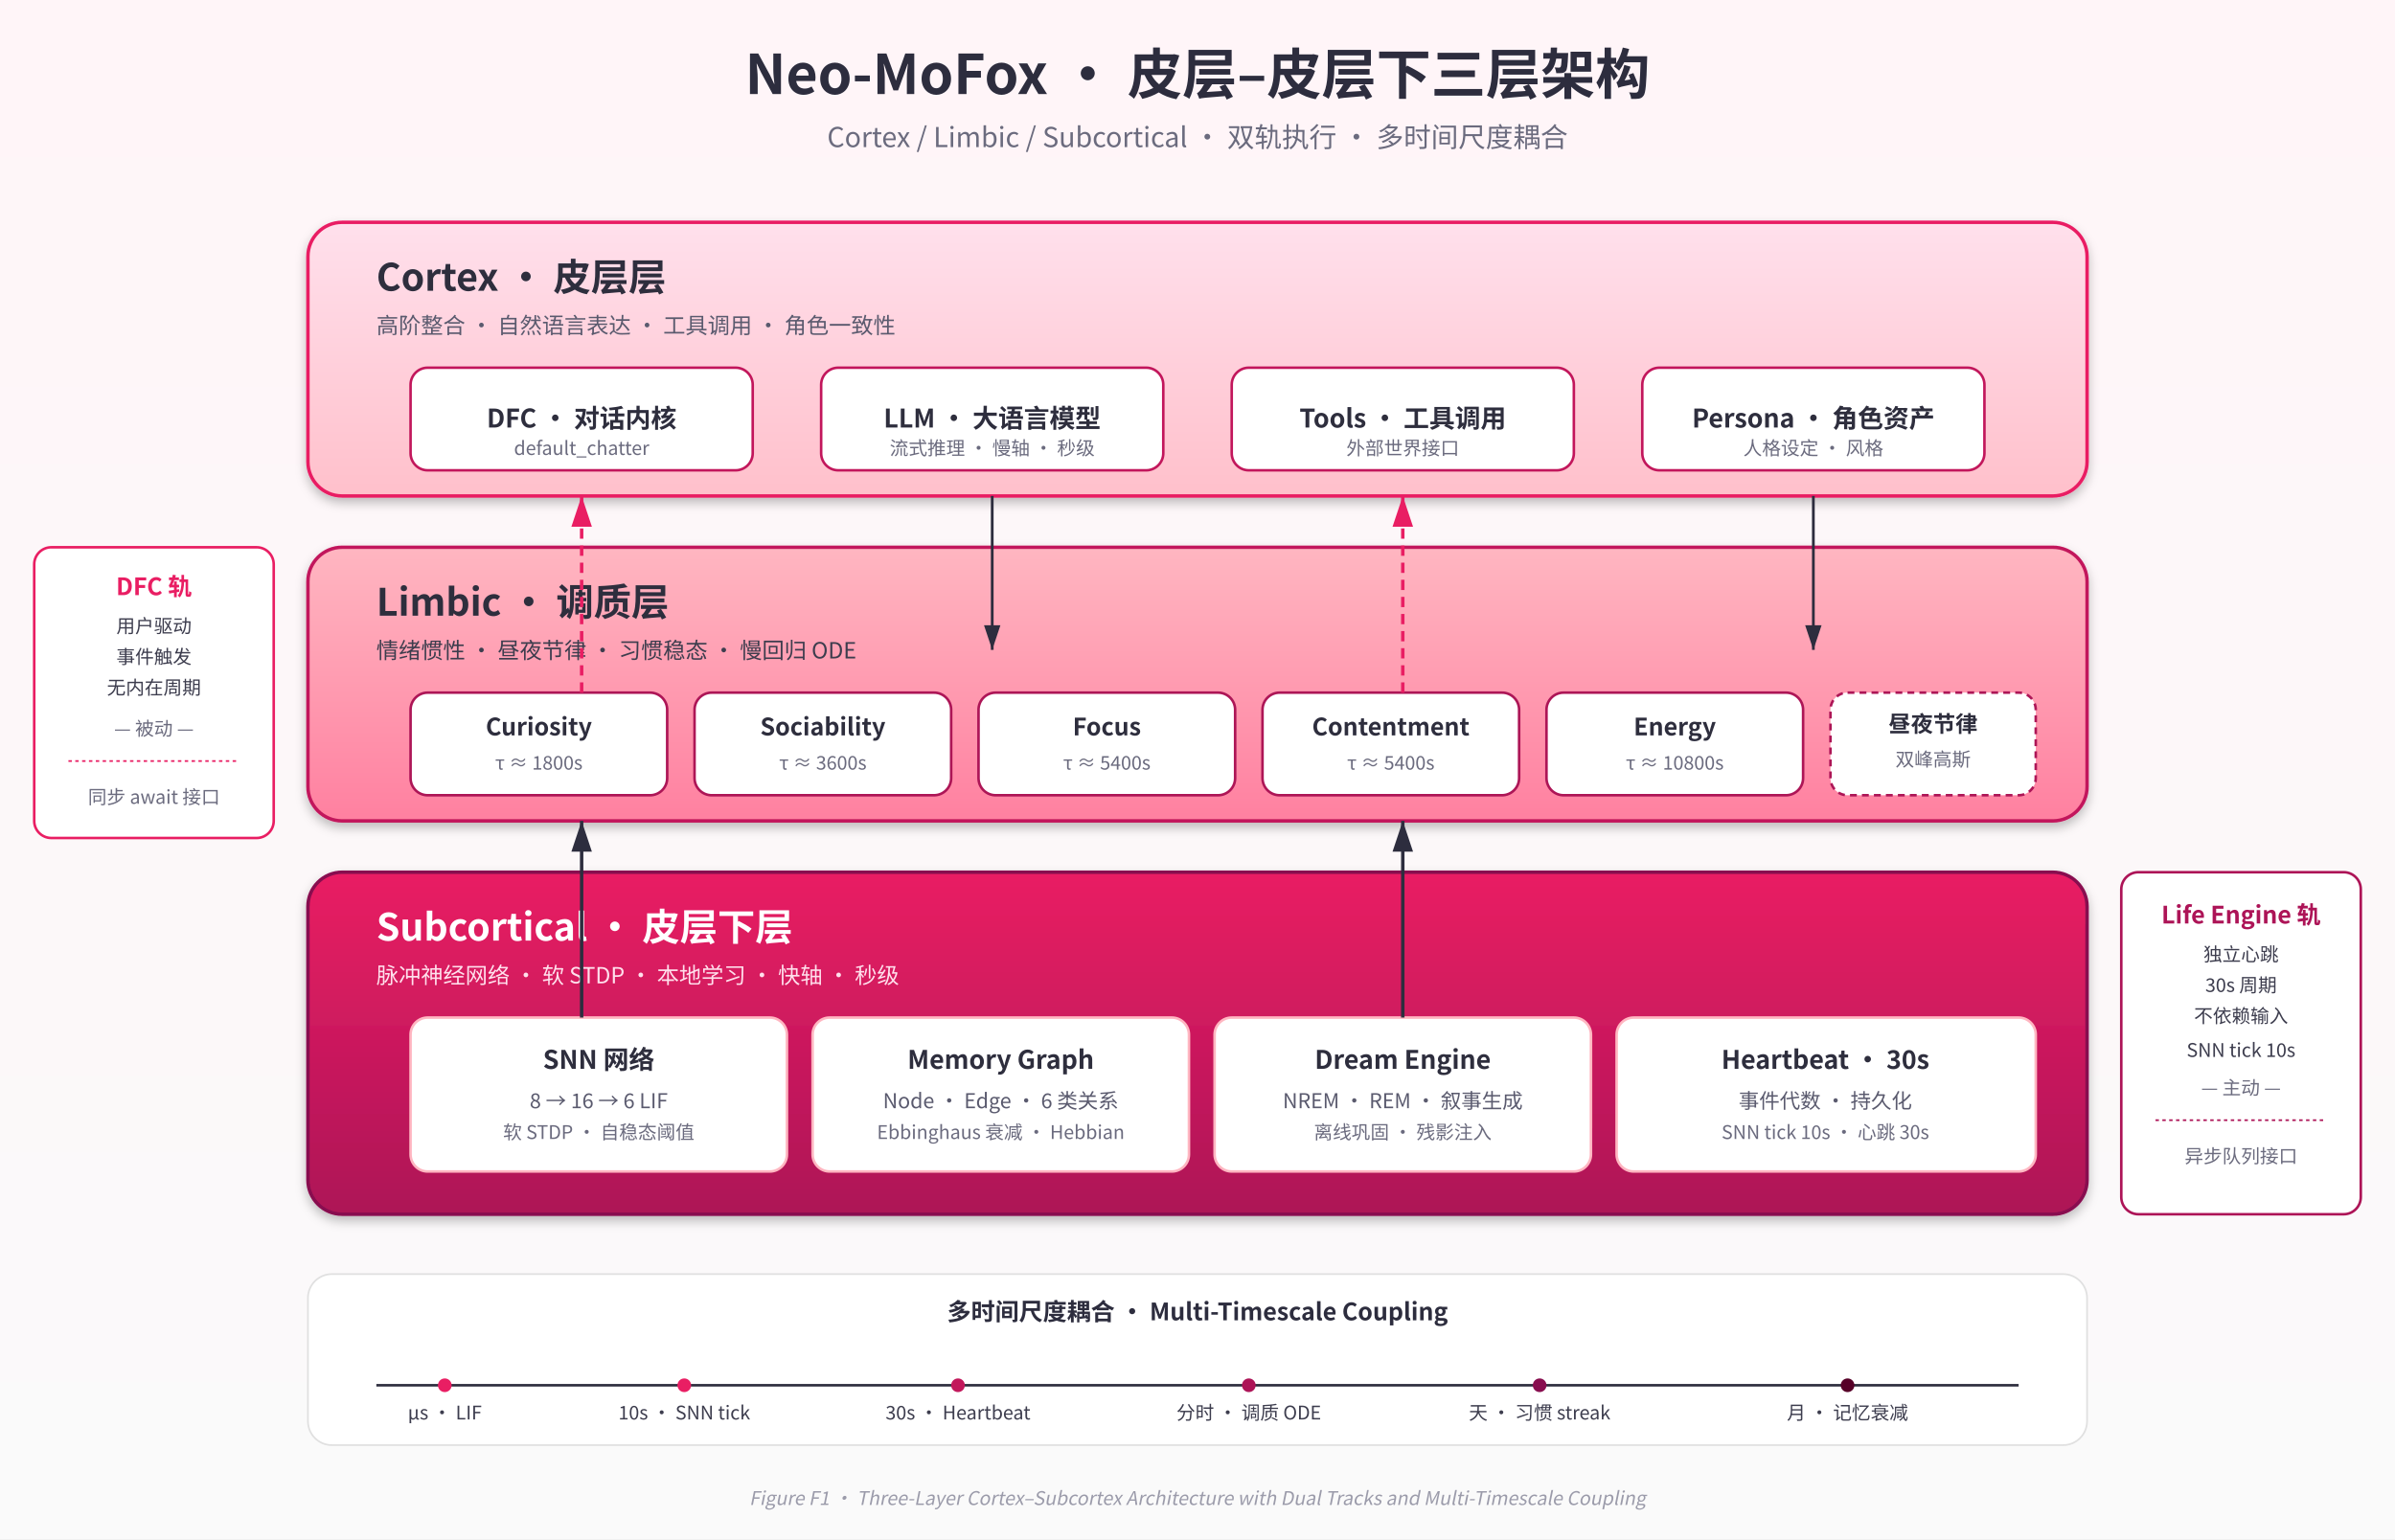
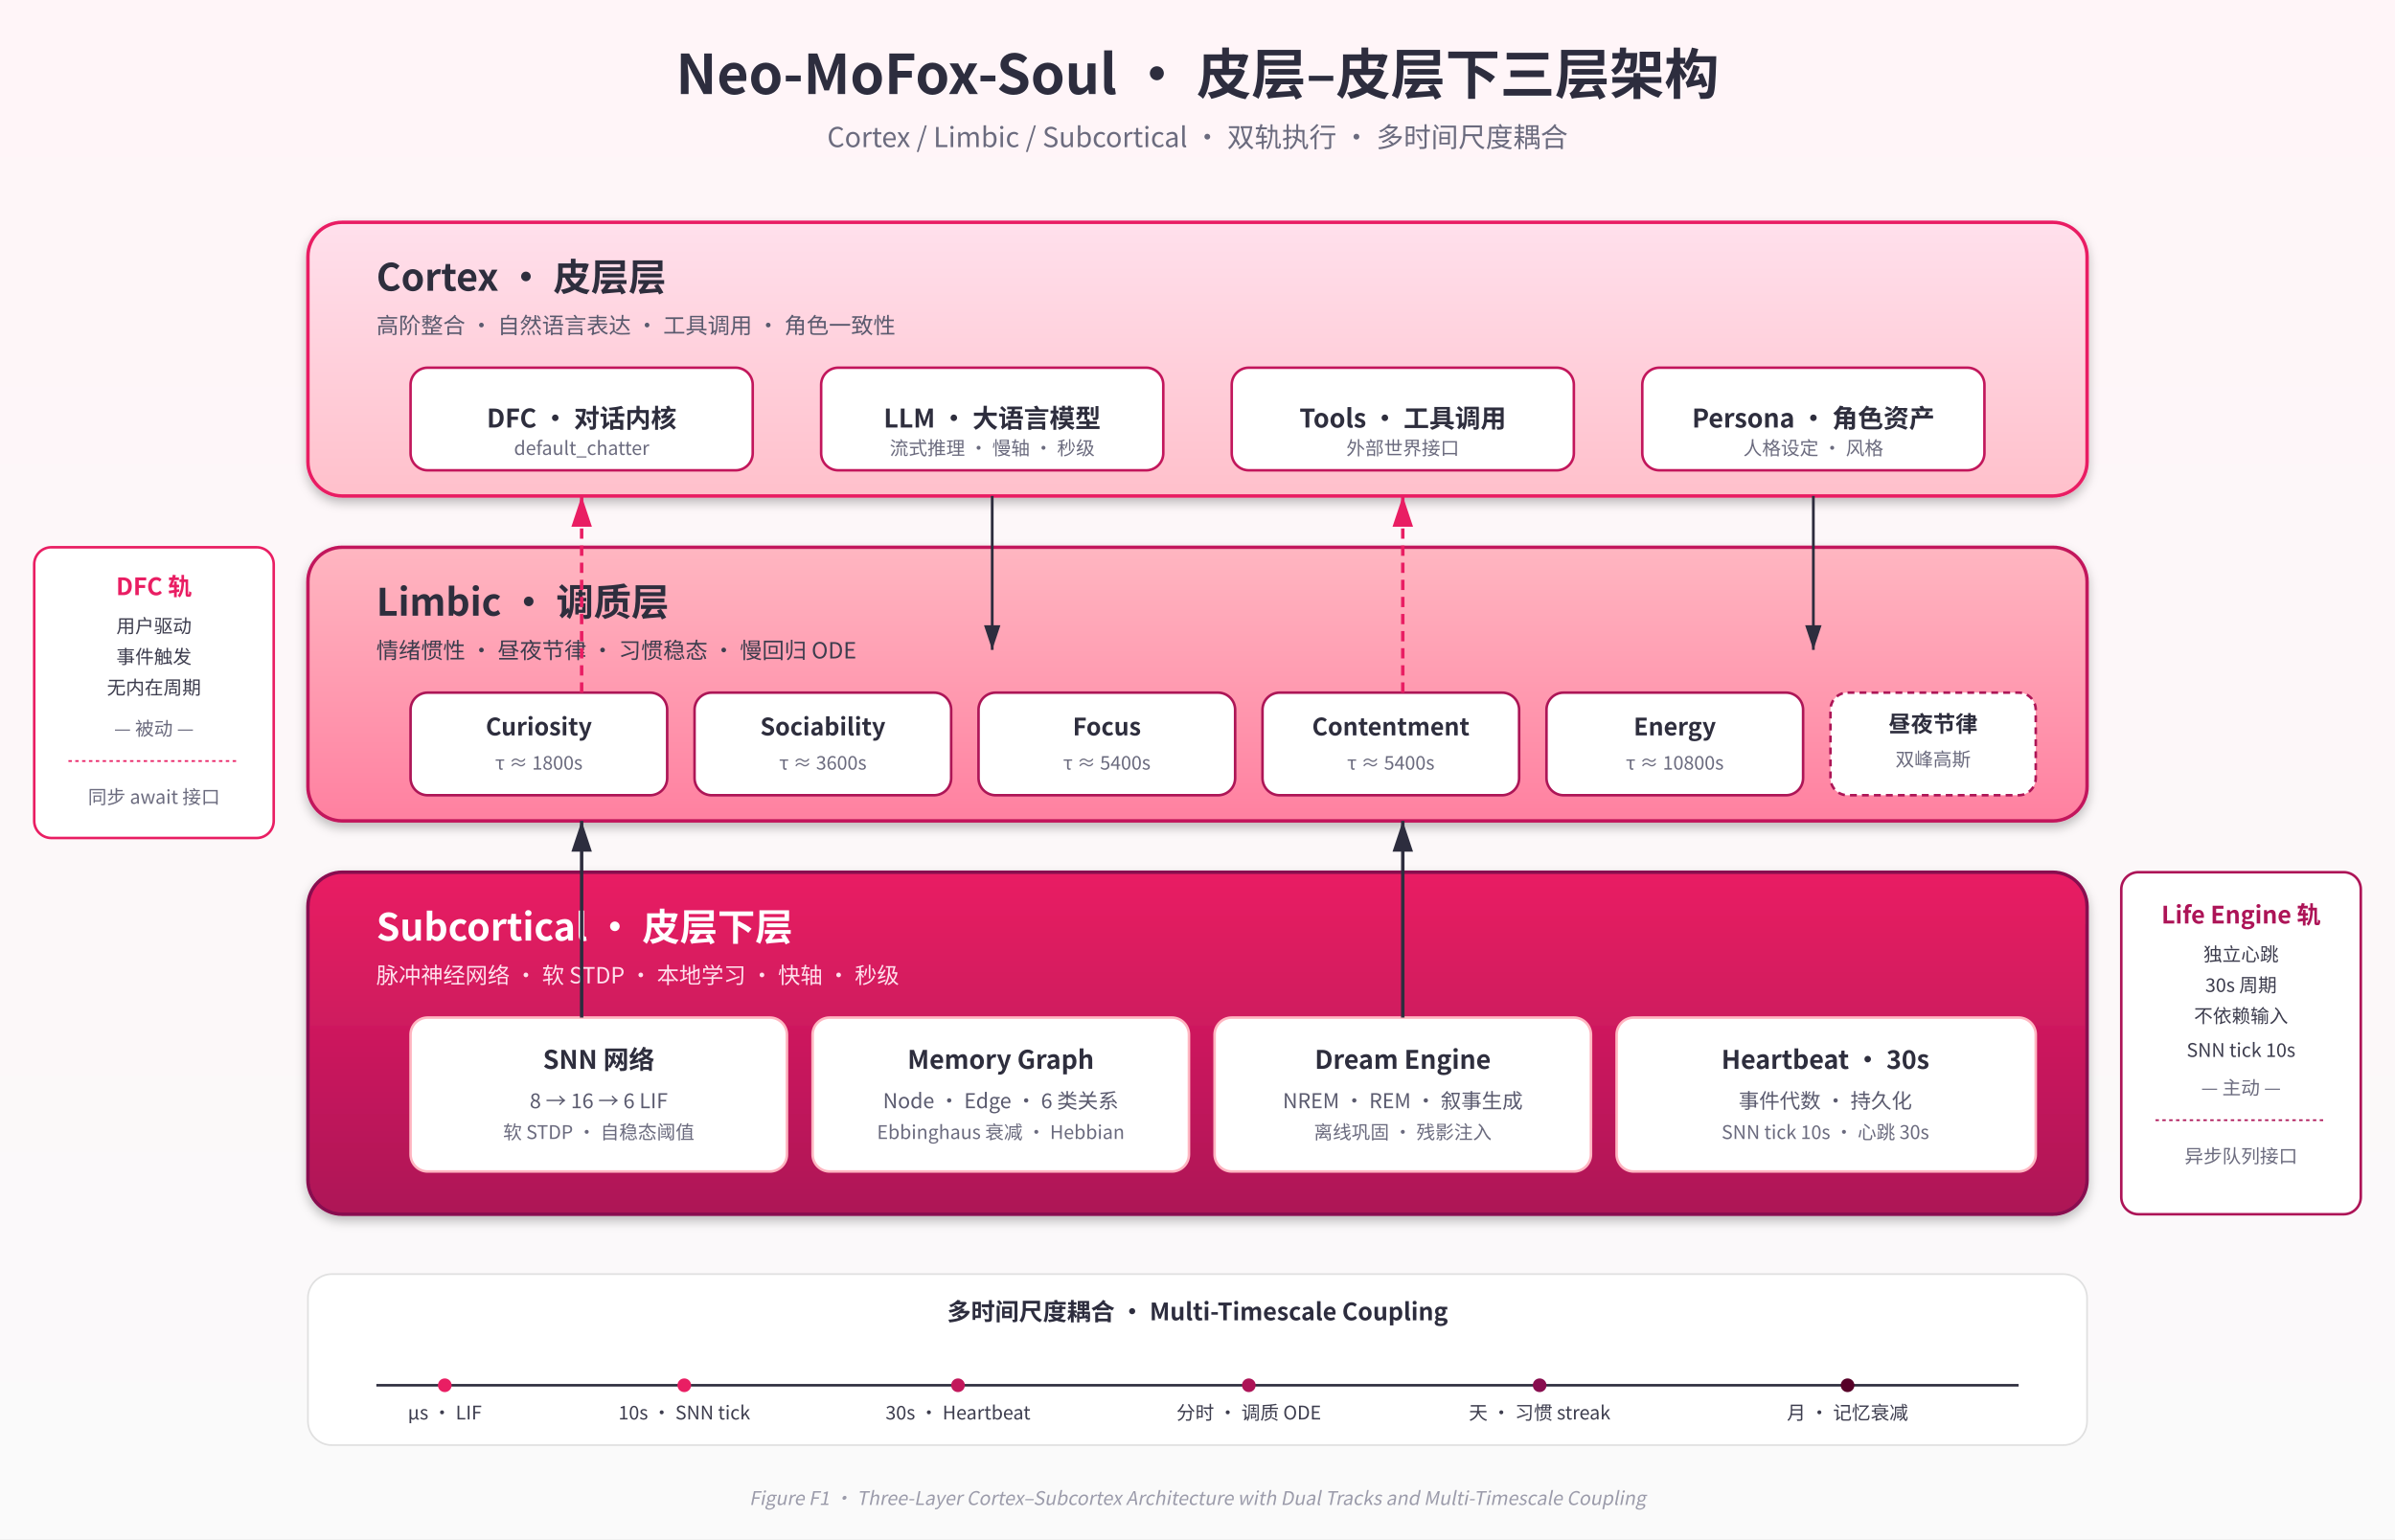
<svg xmlns="http://www.w3.org/2000/svg" viewBox="0 0 1400 900" font-family="Noto Sans CJK SC, PingFang SC, Microsoft YaHei, sans-serif">
  <defs>
    <linearGradient id="bgGrad" x1="0" y1="0" x2="0" y2="1">
      <stop offset="0%" stop-color="#FFF5F8" />
      <stop offset="100%" stop-color="#FAFAFA" />
    </linearGradient>
    <linearGradient id="cortexGrad" x1="0" y1="0" x2="0" y2="1">
      <stop offset="0%" stop-color="#FFE0EC" />
      <stop offset="100%" stop-color="#FFC0CB" />
    </linearGradient>
    <linearGradient id="limbicGrad" x1="0" y1="0" x2="0" y2="1">
      <stop offset="0%" stop-color="#FFB6C1" />
      <stop offset="100%" stop-color="#FF80A0" />
    </linearGradient>
    <linearGradient id="subGrad" x1="0" y1="0" x2="0" y2="1">
      <stop offset="0%" stop-color="#E91E63" />
      <stop offset="100%" stop-color="#AD1457" />
    </linearGradient>
    <filter id="softShadow" x="-20%" y="-20%" width="140%" height="140%">
      <feGaussianBlur in="SourceAlpha" stdDeviation="3" />
      <feOffset dx="0" dy="3" result="offsetblur" />
      <feComponentTransfer>
        <feFuncA type="linear" slope="0.25" />
      </feComponentTransfer>
      <feMerge>
        <feMergeNode />
        <feMergeNode in="SourceGraphic" />
      </feMerge>
    </filter>
    <marker id="arrowDark" markerWidth="10" markerHeight="10" refX="9" refY="3" orient="auto">
      <path d="M0,0 L0,6 L9,3 z" fill="#2D2D3E" />
    </marker>
    <marker id="arrowPink" markerWidth="10" markerHeight="10" refX="9" refY="3" orient="auto">
      <path d="M0,0 L0,6 L9,3 z" fill="#E91E63" />
    </marker>
  </defs>
  <rect width="1400" height="900" fill="url(#bgGrad)" />
-   <text x="700" y="55" text-anchor="middle" font-size="32" font-weight="700" fill="#2D2D3E">Neo-MoFox · 皮层–皮层下三层架构</text>
+   <text x="700" y="55" text-anchor="middle" font-size="32" font-weight="700" fill="#2D2D3E">Neo-MoFox-Soul · 皮层–皮层下三层架构</text>
  <text x="700" y="86" text-anchor="middle" font-size="16" fill="#6B6B7E">Cortex / Limbic / Subcortical · 双轨执行 · 多时间尺度耦合</text>
  <g filter="url(#softShadow)">
    <rect x="180" y="130" width="1040" height="160" rx="20" fill="url(#cortexGrad)" stroke="#E91E63" stroke-width="2" />
    <text x="220" y="170" font-size="22" font-weight="700" fill="#2D2D3E">Cortex · 皮层层</text>
    <text x="220" y="195" font-size="13" fill="#5A5A6E">高阶整合 · 自然语言表达 · 工具调用 · 角色一致性</text>
    <rect x="240" y="215" width="200" height="60" rx="10" fill="white" stroke="#C2185B" stroke-width="1.5" />
    <text x="340" y="250" text-anchor="middle" font-size="15" font-weight="600" fill="#2D2D3E">DFC · 对话内核</text>
    <text x="340" y="266" text-anchor="middle" font-size="11" fill="#6B6B7E">default_chatter</text>
    <rect x="480" y="215" width="200" height="60" rx="10" fill="white" stroke="#C2185B" stroke-width="1.5" />
    <text x="580" y="250" text-anchor="middle" font-size="15" font-weight="600" fill="#2D2D3E">LLM · 大语言模型</text>
    <text x="580" y="266" text-anchor="middle" font-size="11" fill="#6B6B7E">流式推理 · 慢轴 · 秒级</text>
    <rect x="720" y="215" width="200" height="60" rx="10" fill="white" stroke="#C2185B" stroke-width="1.5" />
    <text x="820" y="250" text-anchor="middle" font-size="15" font-weight="600" fill="#2D2D3E">Tools · 工具调用</text>
    <text x="820" y="266" text-anchor="middle" font-size="11" fill="#6B6B7E">外部世界接口</text>
    <rect x="960" y="215" width="200" height="60" rx="10" fill="white" stroke="#C2185B" stroke-width="1.5" />
    <text x="1060" y="250" text-anchor="middle" font-size="15" font-weight="600" fill="#2D2D3E">Persona · 角色资产</text>
    <text x="1060" y="266" text-anchor="middle" font-size="11" fill="#6B6B7E">人格设定 · 风格</text>
  </g>
  <g filter="url(#softShadow)">
    <rect x="180" y="320" width="1040" height="160" rx="20" fill="url(#limbicGrad)" stroke="#C2185B" stroke-width="2" />
    <text x="220" y="360" font-size="22" font-weight="700" fill="#2D2D3E">Limbic · 调质层</text>
    <text x="220" y="385" font-size="13" fill="#3D3D4E">情绪惯性 · 昼夜节律 · 习惯稳态 · 慢回归 ODE</text>
    <g>
      <rect x="240" y="405" width="150" height="60" rx="10" fill="white" stroke="#AD1457" stroke-width="1.5" />
      <text x="315" y="430" text-anchor="middle" font-size="14" font-weight="600" fill="#2D2D3E">Curiosity</text>
      <text x="315" y="450" text-anchor="middle" font-size="11" fill="#6B6B7E">τ ≈ 1800s</text>
    </g>
    <g>
      <rect x="406" y="405" width="150" height="60" rx="10" fill="white" stroke="#AD1457" stroke-width="1.5" />
      <text x="481" y="430" text-anchor="middle" font-size="14" font-weight="600" fill="#2D2D3E">Sociability</text>
      <text x="481" y="450" text-anchor="middle" font-size="11" fill="#6B6B7E">τ ≈ 3600s</text>
    </g>
    <g>
      <rect x="572" y="405" width="150" height="60" rx="10" fill="white" stroke="#AD1457" stroke-width="1.5" />
      <text x="647" y="430" text-anchor="middle" font-size="14" font-weight="600" fill="#2D2D3E">Focus</text>
      <text x="647" y="450" text-anchor="middle" font-size="11" fill="#6B6B7E">τ ≈ 5400s</text>
    </g>
    <g>
      <rect x="738" y="405" width="150" height="60" rx="10" fill="white" stroke="#AD1457" stroke-width="1.5" />
      <text x="813" y="430" text-anchor="middle" font-size="14" font-weight="600" fill="#2D2D3E">Contentment</text>
      <text x="813" y="450" text-anchor="middle" font-size="11" fill="#6B6B7E">τ ≈ 5400s</text>
    </g>
    <g>
      <rect x="904" y="405" width="150" height="60" rx="10" fill="white" stroke="#AD1457" stroke-width="1.5" />
      <text x="979" y="430" text-anchor="middle" font-size="14" font-weight="600" fill="#2D2D3E">Energy</text>
      <text x="979" y="450" text-anchor="middle" font-size="11" fill="#6B6B7E">τ ≈ 10800s</text>
    </g>
    <g>
      <rect x="1070" y="405" width="120" height="60" rx="10" fill="#FFF" stroke="#AD1457" stroke-width="1.5" stroke-dasharray="4 3" />
      <text x="1130" y="428" text-anchor="middle" font-size="13" font-weight="600" fill="#2D2D3E">昼夜节律</text>
      <text x="1130" y="448" text-anchor="middle" font-size="11" fill="#6B6B7E">双峰高斯</text>
    </g>
  </g>
  <g filter="url(#softShadow)">
    <rect x="180" y="510" width="1040" height="200" rx="20" fill="url(#subGrad)" stroke="#880E4F" stroke-width="2" />
    <text x="220" y="550" font-size="22" font-weight="700" fill="#FFF">Subcortical · 皮层下层</text>
    <text x="220" y="575" font-size="13" fill="#FFE0EC">脉冲神经网络 · 软 STDP · 本地学习 · 快轴 · 秒级</text>
    <g>
      <rect x="240" y="595" width="220" height="90" rx="10" fill="white" stroke="#FFB6C1" stroke-width="1.5" />
      <text x="350" y="625" text-anchor="middle" font-size="15" font-weight="700" fill="#2D2D3E">SNN 网络</text>
      <text x="350" y="648" text-anchor="middle" font-size="12" fill="#5A5A6E">8 → 16 → 6 LIF</text>
      <text x="350" y="666" text-anchor="middle" font-size="11" fill="#6B6B7E">软 STDP · 自稳态阈值</text>
    </g>
    <g>
      <rect x="475" y="595" width="220" height="90" rx="10" fill="white" stroke="#FFB6C1" stroke-width="1.5" />
      <text x="585" y="625" text-anchor="middle" font-size="15" font-weight="700" fill="#2D2D3E">Memory Graph</text>
      <text x="585" y="648" text-anchor="middle" font-size="12" fill="#5A5A6E">Node · Edge · 6 类关系</text>
      <text x="585" y="666" text-anchor="middle" font-size="11" fill="#6B6B7E">Ebbinghaus 衰减 · Hebbian</text>
    </g>
    <g>
      <rect x="710" y="595" width="220" height="90" rx="10" fill="white" stroke="#FFB6C1" stroke-width="1.5" />
      <text x="820" y="625" text-anchor="middle" font-size="15" font-weight="700" fill="#2D2D3E">Dream Engine</text>
      <text x="820" y="648" text-anchor="middle" font-size="12" fill="#5A5A6E">NREM · REM · 叙事生成</text>
      <text x="820" y="666" text-anchor="middle" font-size="11" fill="#6B6B7E">离线巩固 · 残影注入</text>
    </g>
    <g>
      <rect x="945" y="595" width="245" height="90" rx="10" fill="white" stroke="#FFB6C1" stroke-width="1.5" />
      <text x="1067" y="625" text-anchor="middle" font-size="15" font-weight="700" fill="#2D2D3E">Heartbeat · 30s</text>
      <text x="1067" y="648" text-anchor="middle" font-size="12" fill="#5A5A6E">事件代数 · 持久化</text>
      <text x="1067" y="666" text-anchor="middle" font-size="11" fill="#6B6B7E">SNN tick 10s · 心跳 30s</text>
    </g>
  </g>
  <g stroke="#2D2D3E" stroke-width="2" fill="none" marker-end="url(#arrowDark)">
    <path d="M340 595 L340 480" />
    <path d="M820 595 L820 480" />
  </g>
  <g stroke="#E91E63" stroke-width="2" fill="none" marker-end="url(#arrowPink)" stroke-dasharray="6 4">
    <path d="M340 405 L340 290" />
    <path d="M820 405 L820 290" />
  </g>
  <g stroke="#2D2D3E" stroke-width="1.6" fill="none" marker-end="url(#arrowDark)">
    <path d="M580 290 L580 380" />
    <path d="M1060 290 L1060 380" />
  </g>
  <g>
    <rect x="20" y="320" width="140" height="170" rx="10" fill="#FFF" stroke="#E91E63" stroke-width="1.5" />
    <text x="90" y="348" text-anchor="middle" font-size="14" font-weight="700" fill="#E91E63">DFC 轨</text>
    <text x="90" y="370" text-anchor="middle" font-size="11" fill="#3D3D4E">用户驱动</text>
    <text x="90" y="388" text-anchor="middle" font-size="11" fill="#3D3D4E">事件触发</text>
    <text x="90" y="406" text-anchor="middle" font-size="11" fill="#3D3D4E">无内在周期</text>
    <text x="90" y="430" text-anchor="middle" font-size="11" fill="#6B6B7E">— 被动 —</text>
    <line x1="40" y1="445" x2="140" y2="445" stroke="#E91E63" stroke-dasharray="2 2" />
    <text x="90" y="470" text-anchor="middle" font-size="11" fill="#6B6B7E">同步 await 接口</text>
  </g>
  <g>
    <rect x="1240" y="510" width="140" height="200" rx="10" fill="#FFF" stroke="#AD1457" stroke-width="1.5" />
    <text x="1310" y="540" text-anchor="middle" font-size="14" font-weight="700" fill="#AD1457">Life Engine 轨</text>
    <text x="1310" y="562" text-anchor="middle" font-size="11" fill="#3D3D4E">独立心跳</text>
    <text x="1310" y="580" text-anchor="middle" font-size="11" fill="#3D3D4E">30s 周期</text>
    <text x="1310" y="598" text-anchor="middle" font-size="11" fill="#3D3D4E">不依赖输入</text>
    <text x="1310" y="618" text-anchor="middle" font-size="11" fill="#3D3D4E">SNN tick 10s</text>
    <text x="1310" y="640" text-anchor="middle" font-size="11" fill="#6B6B7E">— 主动 —</text>
    <line x1="1260" y1="655" x2="1360" y2="655" stroke="#AD1457" stroke-dasharray="2 2" />
    <text x="1310" y="680" text-anchor="middle" font-size="11" fill="#6B6B7E">异步队列接口</text>
  </g>
  <g>
    <rect x="180" y="745" width="1040" height="100" rx="14" fill="#FFFFFF" stroke="#E0E0E0" />
    <text x="700" y="772" text-anchor="middle" font-size="14" font-weight="700" fill="#2D2D3E">多时间尺度耦合 · Multi-Timescale Coupling</text>
    <line x1="220" y1="810" x2="1180" y2="810" stroke="#2D2D3E" stroke-width="1.5" />
    <g font-size="11" fill="#3D3D4E" text-anchor="middle">
      <circle cx="260" cy="810" r="4" fill="#E91E63" />
      <text x="260" y="830">µs · LIF</text>
      <circle cx="400" cy="810" r="4" fill="#E91E63" />
      <text x="400" y="830">10s · SNN tick</text>
      <circle cx="560" cy="810" r="4" fill="#C2185B" />
      <text x="560" y="830">30s · Heartbeat</text>
      <circle cx="730" cy="810" r="4" fill="#AD1457" />
      <text x="730" y="830">分时 · 调质 ODE</text>
      <circle cx="900" cy="810" r="4" fill="#880E4F" />
      <text x="900" y="830">天 · 习惯 streak</text>
      <circle cx="1080" cy="810" r="4" fill="#560027" />
      <text x="1080" y="830">月 · 记忆衰减</text>
    </g>
  </g>
  <text x="700" y="880" text-anchor="middle" font-size="11" fill="#9B9BAA" font-style="italic">Figure F1 · Three-Layer Cortex–Subcortex Architecture with Dual Tracks and Multi-Timescale Coupling</text>
</svg>
